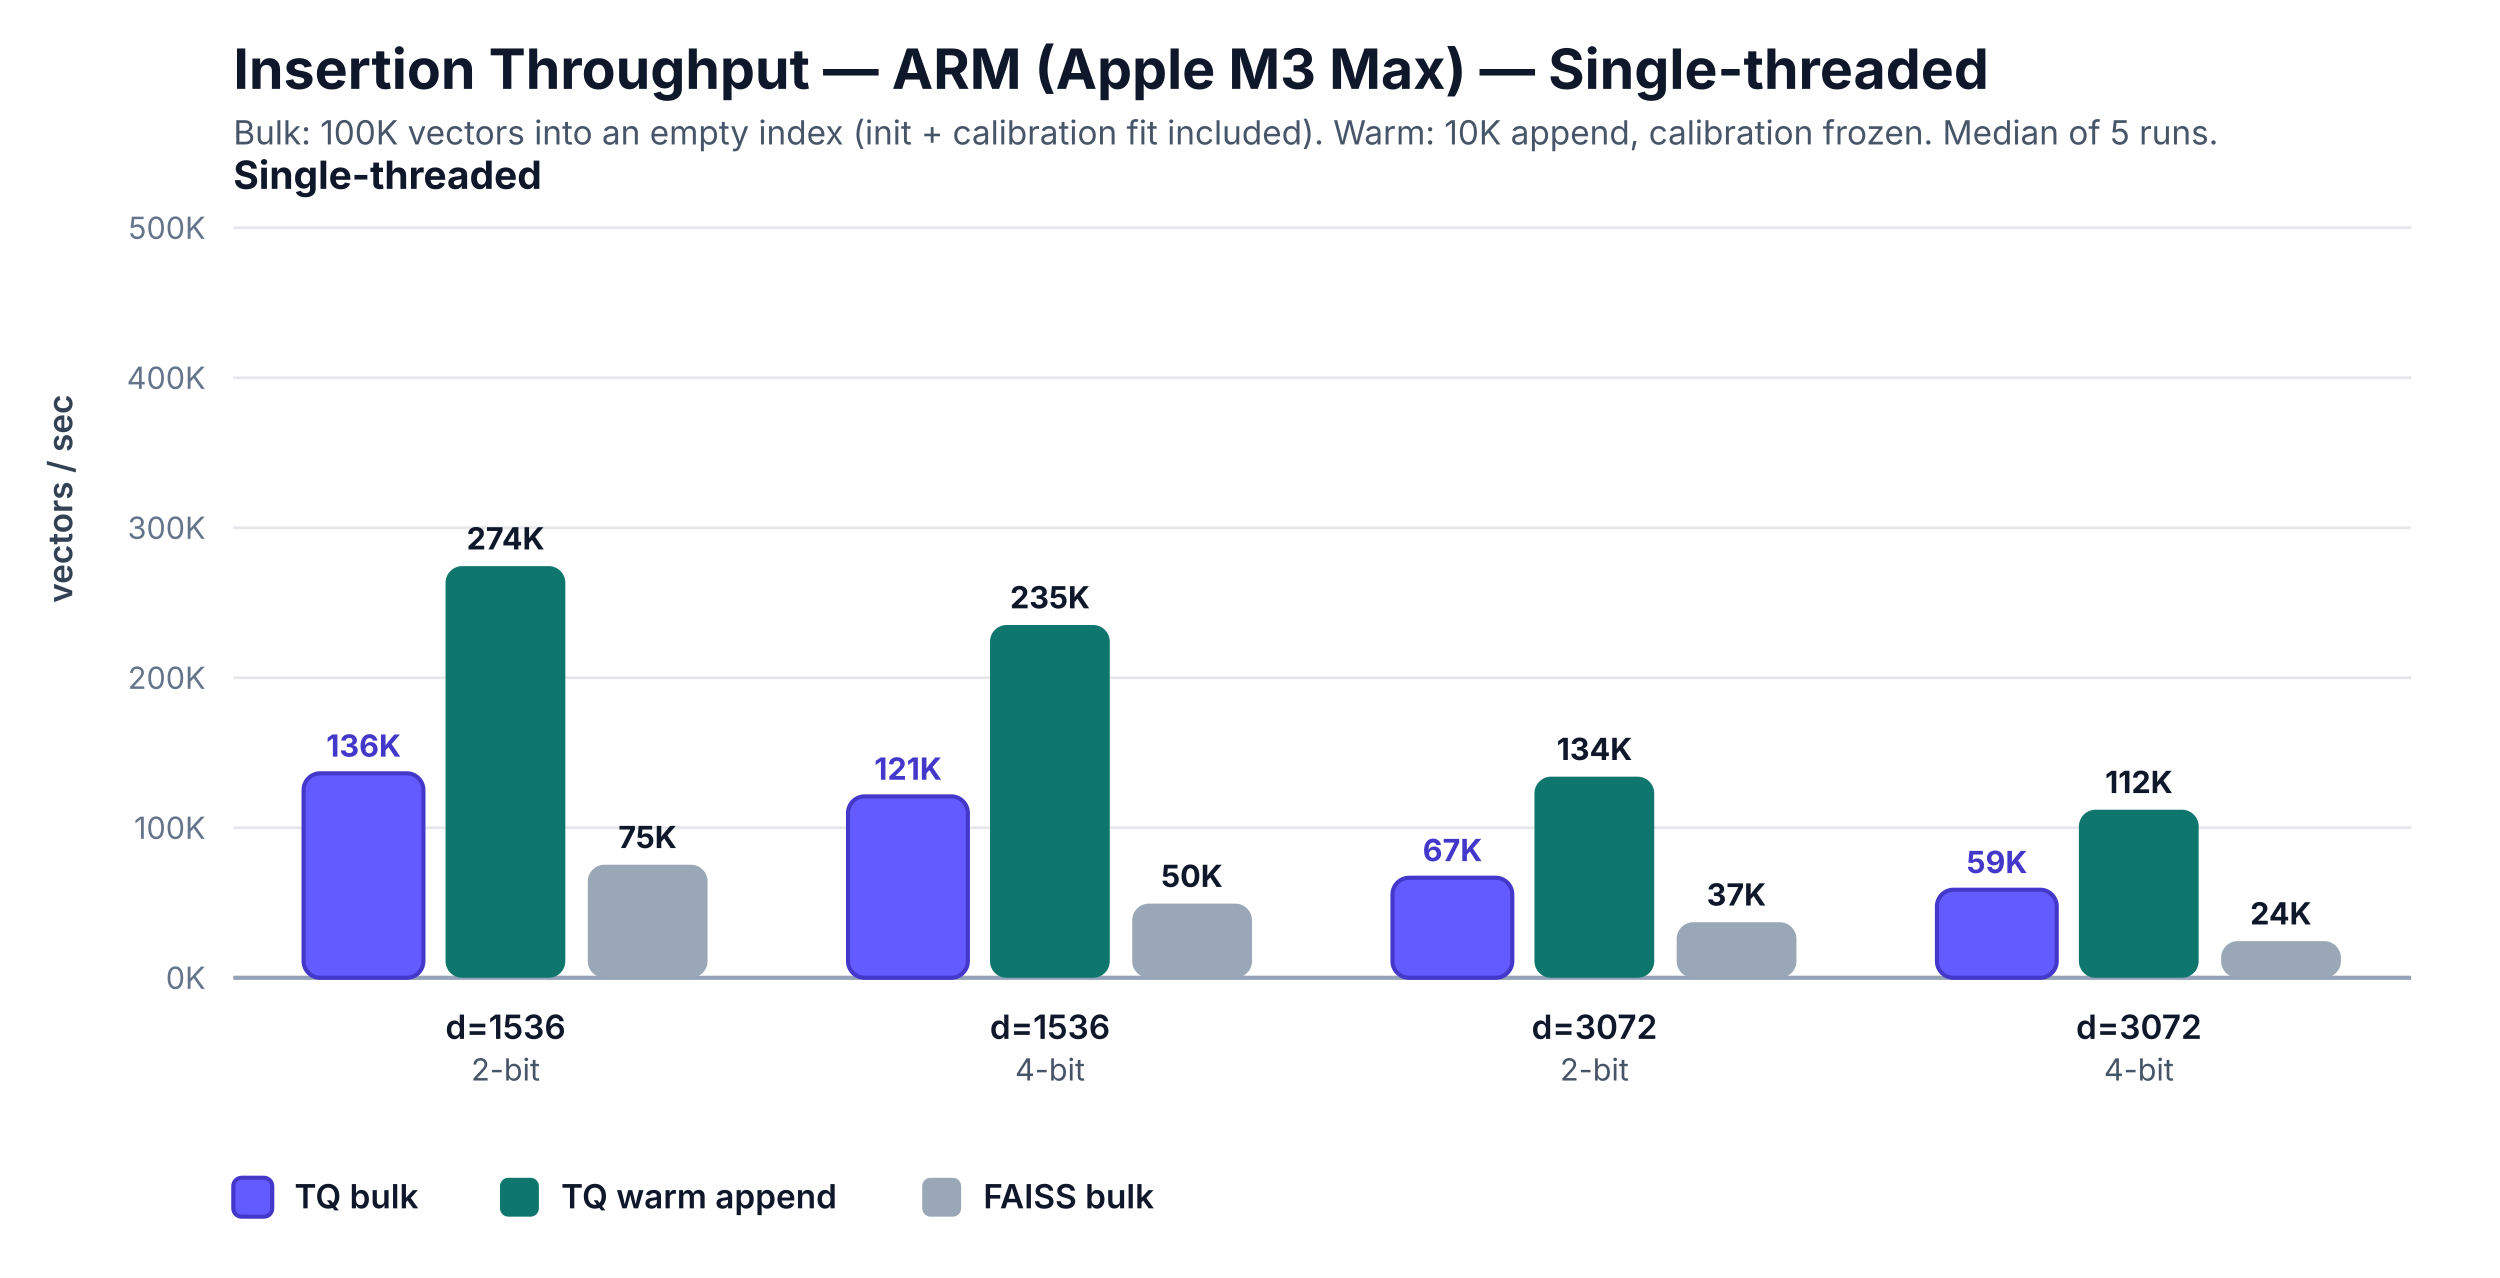
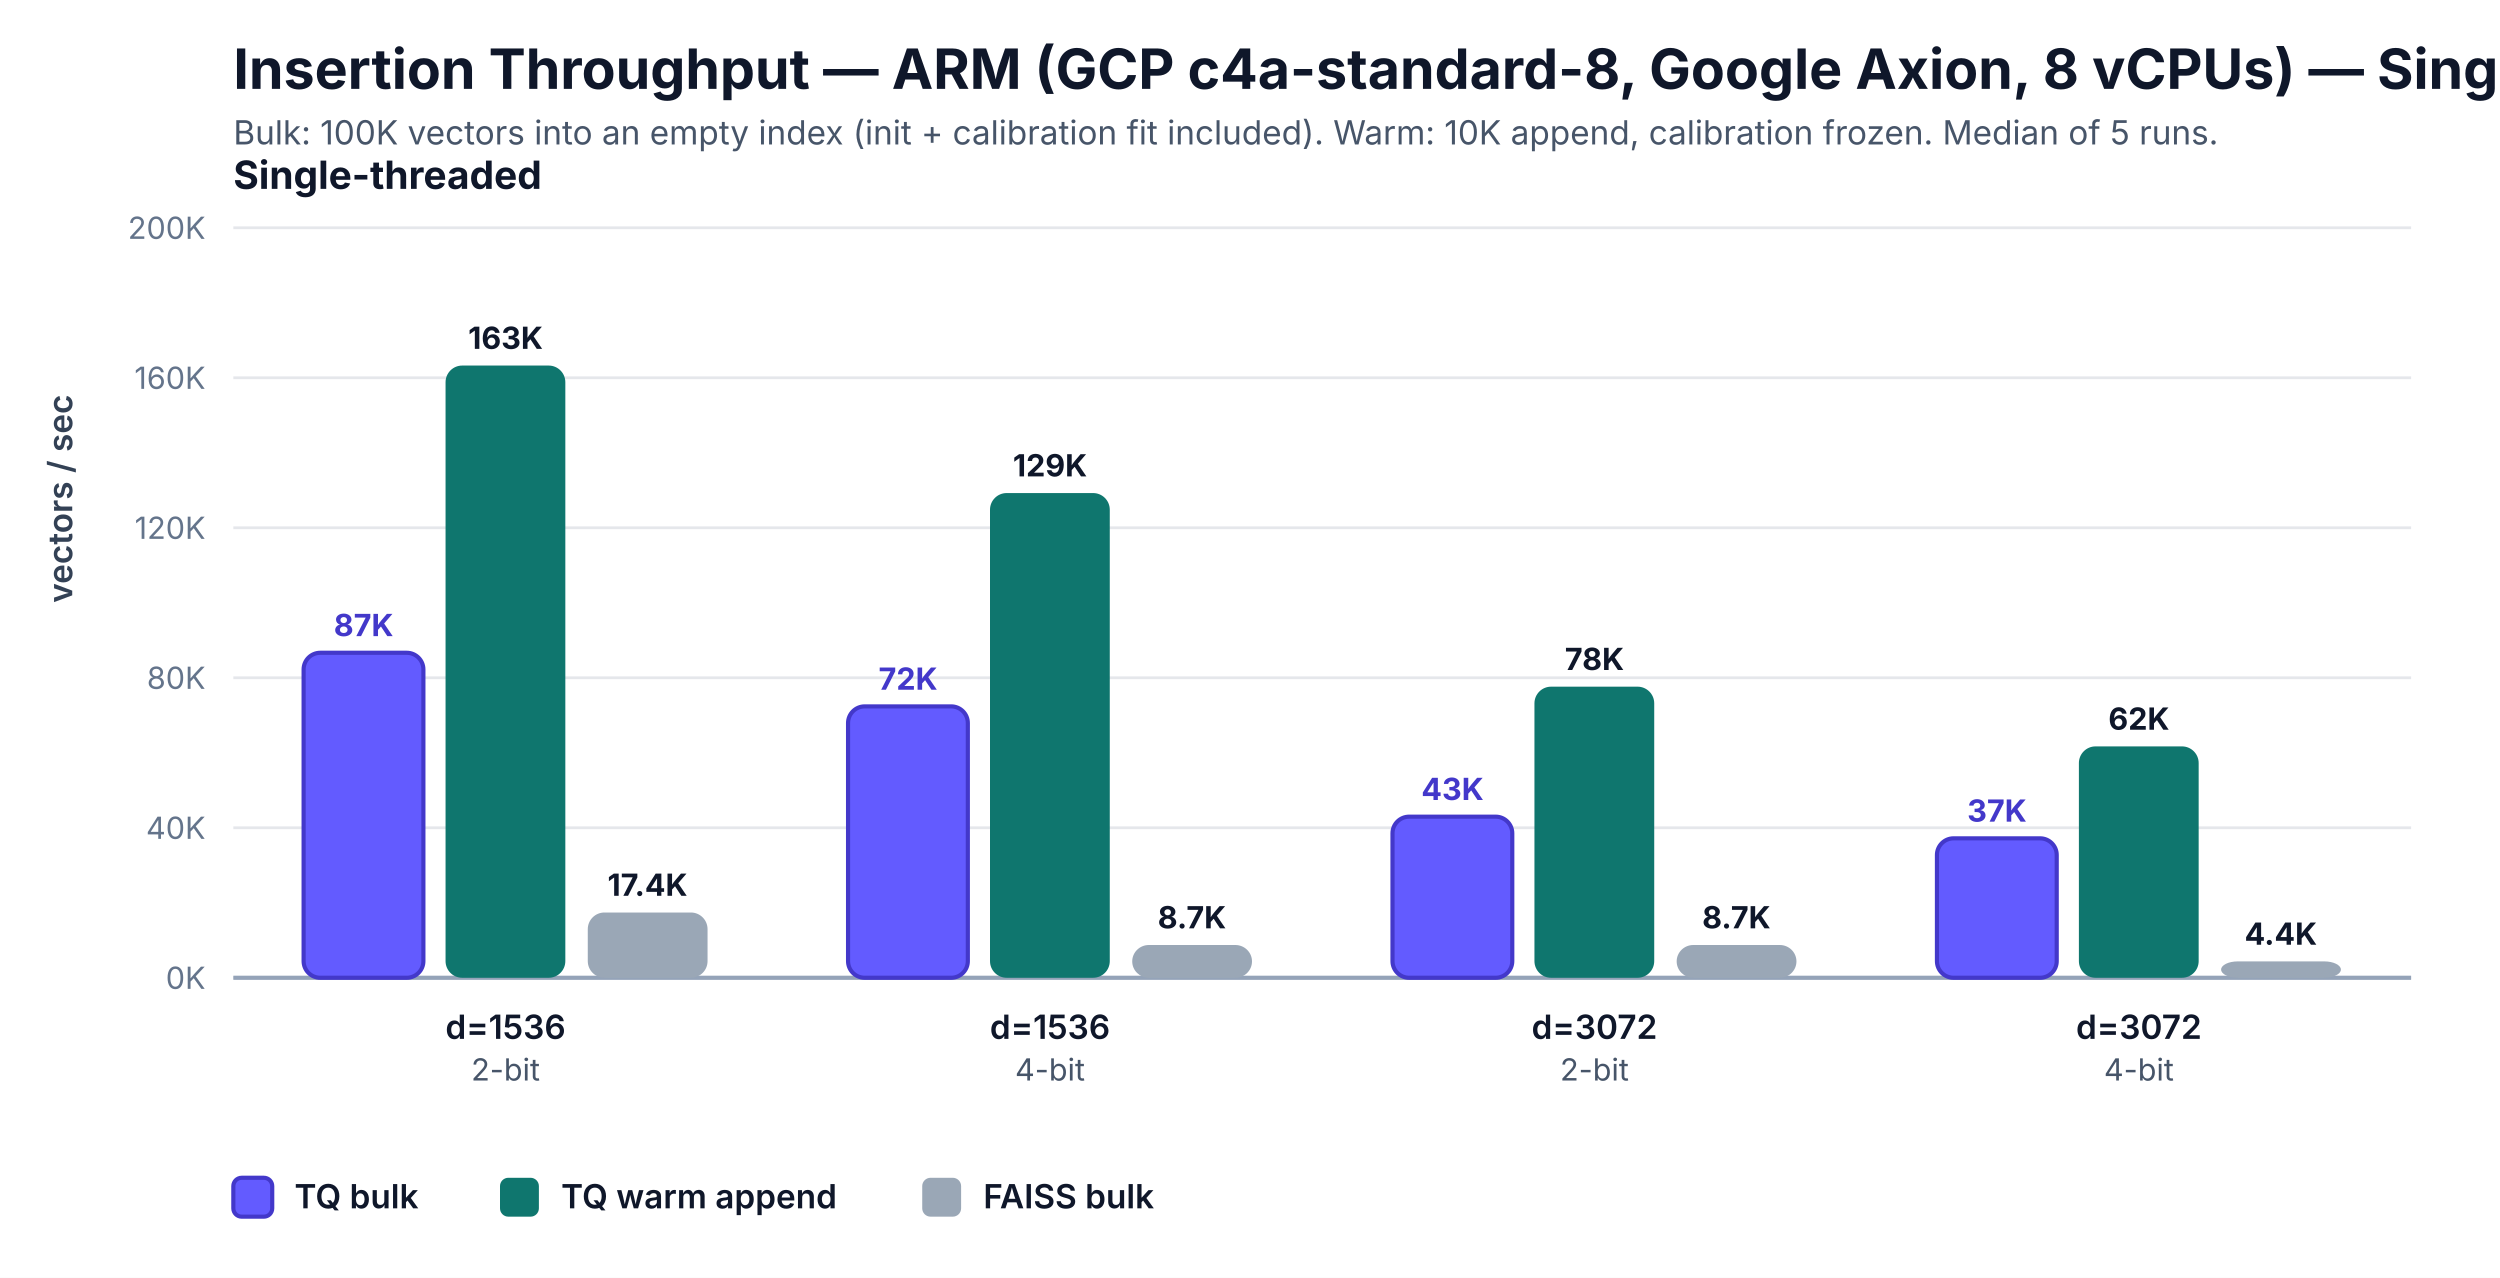
- <svg xmlns="http://www.w3.org/2000/svg" width="900" height="460" viewBox="0 0 900 460" role="img" aria-label="Insertion Throughput — ARM (Apple M3 Max) — Single-threaded">
+ <svg xmlns="http://www.w3.org/2000/svg" width="900" height="460" viewBox="0 0 900 460" role="img" aria-label="Insertion Throughput — ARM (GCP c4a-standard-8, Google Axion, 8 vCPUs) — Single-threaded">
  <style>
  .title { font: 700 20px -apple-system, BlinkMacSystemFont, "Segoe UI", sans-serif; fill: #0f172a; }
  .subtitle { font: 400 12px -apple-system, BlinkMacSystemFont, "Segoe UI", sans-serif; fill: #475569; }
  .panel { font: 700 14px -apple-system, BlinkMacSystemFont, "Segoe UI", sans-serif; fill: #0f172a; }
  .label { font: 600 12px -apple-system, BlinkMacSystemFont, "Segoe UI", sans-serif; fill: #0f172a; }
  .secondary { font: 400 11px -apple-system, BlinkMacSystemFont, "Segoe UI", sans-serif; fill: #475569; }
  .tick { font: 400 11px -apple-system, BlinkMacSystemFont, "Segoe UI", sans-serif; fill: #64748b; }
  .value { font: 700 11px -apple-system, BlinkMacSystemFont, "Segoe UI", sans-serif; fill: #0f172a; }
  .value-accent { font: 700 11px -apple-system, BlinkMacSystemFont, "Segoe UI", sans-serif; fill: #4338ca; }
  .axis { font: 600 12px -apple-system, BlinkMacSystemFont, "Segoe UI", sans-serif; fill: #334155; }
  .legend { font: 600 12px -apple-system, BlinkMacSystemFont, "Segoe UI", sans-serif; fill: #0f172a; }
</style>
  <rect width="100%" height="100%" fill="#ffffff" />
-   <text x="84" y="32" class="title">Insertion Throughput — ARM (Apple M3 Max) — Single-threaded</text>
+   <text x="84" y="32" class="title">Insertion Throughput — ARM (GCP c4a-standard-8, Google Axion, 8 vCPUs) — Single-threaded</text>
  <text x="84" y="52" class="subtitle">Bulk: 100K vectors into an empty index (init + calibration fit included). Warm: 10K append, calibration frozen. Median of 5 runs.</text>
  <line x1="84" y1="352.0" x2="868" y2="352.0" stroke="#e5e7eb" stroke-width="1" />
  <text x="74" y="356.0" text-anchor="end" class="tick">0K</text>
  <line x1="84" y1="298.0" x2="868" y2="298.0" stroke="#e5e7eb" stroke-width="1" />
-   <text x="74" y="302.0" text-anchor="end" class="tick">100K</text>
+   <text x="74" y="302.0" text-anchor="end" class="tick">40K</text>
  <line x1="84" y1="244.0" x2="868" y2="244.0" stroke="#e5e7eb" stroke-width="1" />
-   <text x="74" y="248.0" text-anchor="end" class="tick">200K</text>
+   <text x="74" y="248.0" text-anchor="end" class="tick">80K</text>
  <line x1="84" y1="190.0" x2="868" y2="190.0" stroke="#e5e7eb" stroke-width="1" />
-   <text x="74" y="194.0" text-anchor="end" class="tick">300K</text>
+   <text x="74" y="194.0" text-anchor="end" class="tick">120K</text>
  <line x1="84" y1="136.0" x2="868" y2="136.0" stroke="#e5e7eb" stroke-width="1" />
-   <text x="74" y="140.0" text-anchor="end" class="tick">400K</text>
+   <text x="74" y="140.0" text-anchor="end" class="tick">160K</text>
  <line x1="84" y1="82.0" x2="868" y2="82.0" stroke="#e5e7eb" stroke-width="1" />
-   <text x="74" y="86.0" text-anchor="end" class="tick">500K</text>
+   <text x="74" y="86.0" text-anchor="end" class="tick">200K</text>
  <line x1="84" y1="352.0" x2="868" y2="352.0" stroke="#94a3b8" stroke-width="1.5" />
  <text x="84" y="68" class="panel">Single-threaded</text>
-   <rect x="109.3" y="278.4" width="43.12" height="73.6" rx="6" fill="#635bff" stroke="#4338ca" stroke-width="1.5" />
-   <text x="130.9" y="272.4" text-anchor="middle" class="value-accent">136K</text>
-   <rect x="160.4" y="203.8" width="43.12" height="148.2" rx="6" fill="#0f766e" />
-   <text x="182.0" y="197.8" text-anchor="middle" class="value">274K</text>
-   <rect x="211.6" y="311.3" width="43.12" height="40.7" rx="6" fill="#9aa7b6" />
-   <text x="233.1" y="305.3" text-anchor="middle" class="value">75K</text>
+   <rect x="109.3" y="235.0" width="43.12" height="117.0" rx="6" fill="#635bff" stroke="#4338ca" stroke-width="1.5" />
+   <text x="130.9" y="229.0" text-anchor="middle" class="value-accent">87K</text>
+   <rect x="160.4" y="131.6" width="43.12" height="220.4" rx="6" fill="#0f766e" />
+   <text x="182.0" y="125.6" text-anchor="middle" class="value">163K</text>
+   <rect x="211.6" y="328.5" width="43.12" height="23.5" rx="6" fill="#9aa7b6" />
+   <text x="233.1" y="322.5" text-anchor="middle" class="value">17.4K</text>
  <text x="182.0" y="374" text-anchor="middle" class="label">d=1536</text>
  <text x="182.0" y="389" text-anchor="middle" class="secondary">2-bit</text>
-   <rect x="305.3" y="286.7" width="43.12" height="65.3" rx="6" fill="#635bff" stroke="#4338ca" stroke-width="1.5" />
-   <text x="326.9" y="280.7" text-anchor="middle" class="value-accent">121K</text>
-   <rect x="356.4" y="225.0" width="43.12" height="127.0" rx="6" fill="#0f766e" />
-   <text x="378.0" y="219.0" text-anchor="middle" class="value">235K</text>
-   <rect x="407.6" y="325.3" width="43.12" height="26.7" rx="6" fill="#9aa7b6" />
-   <text x="429.1" y="319.3" text-anchor="middle" class="value">50K</text>
+   <rect x="305.3" y="254.3" width="43.12" height="97.7" rx="6" fill="#635bff" stroke="#4338ca" stroke-width="1.5" />
+   <text x="326.9" y="248.3" text-anchor="middle" class="value-accent">72K</text>
+   <rect x="356.4" y="177.5" width="43.12" height="174.5" rx="6" fill="#0f766e" />
+   <text x="378.0" y="171.5" text-anchor="middle" class="value">129K</text>
+   <rect x="407.6" y="340.2" width="43.12" height="11.8" rx="6" fill="#9aa7b6" />
+   <text x="429.1" y="334.2" text-anchor="middle" class="value">8.7K</text>
  <text x="378.0" y="374" text-anchor="middle" class="label">d=1536</text>
  <text x="378.0" y="389" text-anchor="middle" class="secondary">4-bit</text>
-   <rect x="501.3" y="316.0" width="43.12" height="36.0" rx="6" fill="#635bff" stroke="#4338ca" stroke-width="1.5" />
-   <text x="522.9" y="310.0" text-anchor="middle" class="value-accent">67K</text>
-   <rect x="552.4" y="279.6" width="43.12" height="72.4" rx="6" fill="#0f766e" />
-   <text x="574.0" y="273.6" text-anchor="middle" class="value">134K</text>
-   <rect x="603.6" y="332.0" width="43.12" height="20.0" rx="6" fill="#9aa7b6" />
-   <text x="625.1" y="326.0" text-anchor="middle" class="value">37K</text>
+   <rect x="501.3" y="294.0" width="43.12" height="58.0" rx="6" fill="#635bff" stroke="#4338ca" stroke-width="1.5" />
+   <text x="522.9" y="288.0" text-anchor="middle" class="value-accent">43K</text>
+   <rect x="552.4" y="247.2" width="43.12" height="104.8" rx="6" fill="#0f766e" />
+   <text x="574.0" y="241.2" text-anchor="middle" class="value">78K</text>
+   <rect x="603.6" y="340.2" width="43.12" height="11.8" rx="6" fill="#9aa7b6" />
+   <text x="625.1" y="334.2" text-anchor="middle" class="value">8.7K</text>
  <text x="574.0" y="374" text-anchor="middle" class="label">d=3072</text>
  <text x="574.0" y="389" text-anchor="middle" class="secondary">2-bit</text>
-   <rect x="697.3" y="320.3" width="43.12" height="31.7" rx="6" fill="#635bff" stroke="#4338ca" stroke-width="1.5" />
-   <text x="718.9" y="314.3" text-anchor="middle" class="value-accent">59K</text>
-   <rect x="748.4" y="291.5" width="43.12" height="60.5" rx="6" fill="#0f766e" />
-   <text x="770.0" y="285.5" text-anchor="middle" class="value">112K</text>
-   <rect x="799.6" y="338.8" width="43.12" height="13.2" rx="6" fill="#9aa7b6" />
-   <text x="821.1" y="332.8" text-anchor="middle" class="value">24K</text>
+   <rect x="697.3" y="301.8" width="43.12" height="50.2" rx="6" fill="#635bff" stroke="#4338ca" stroke-width="1.5" />
+   <text x="718.9" y="295.8" text-anchor="middle" class="value-accent">37K</text>
+   <rect x="748.4" y="268.7" width="43.12" height="83.3" rx="6" fill="#0f766e" />
+   <text x="770.0" y="262.7" text-anchor="middle" class="value">62K</text>
+   <rect x="799.6" y="346.1" width="43.12" height="5.9" rx="6" fill="#9aa7b6" />
+   <text x="821.1" y="340.1" text-anchor="middle" class="value">4.4K</text>
  <text x="770.0" y="374" text-anchor="middle" class="label">d=3072</text>
  <text x="770.0" y="389" text-anchor="middle" class="secondary">4-bit</text>
  <text x="26" y="217.0" transform="rotate(-90, 26, 217.0)" class="axis">vectors / sec</text>
  <rect x="84" y="424" width="14" height="14" rx="3" fill="#635bff" stroke="#4338ca" stroke-width="1.5" />
  <text x="106" y="435" class="legend">TQ bulk</text>
  <rect x="180" y="424" width="14" height="14" rx="3" fill="#0f766e" />
  <text x="202" y="435" class="legend">TQ warm append</text>
  <rect x="332" y="424" width="14" height="14" rx="3" fill="#9aa7b6" />
  <text x="354" y="435" class="legend">FAISS bulk</text>
</svg>
